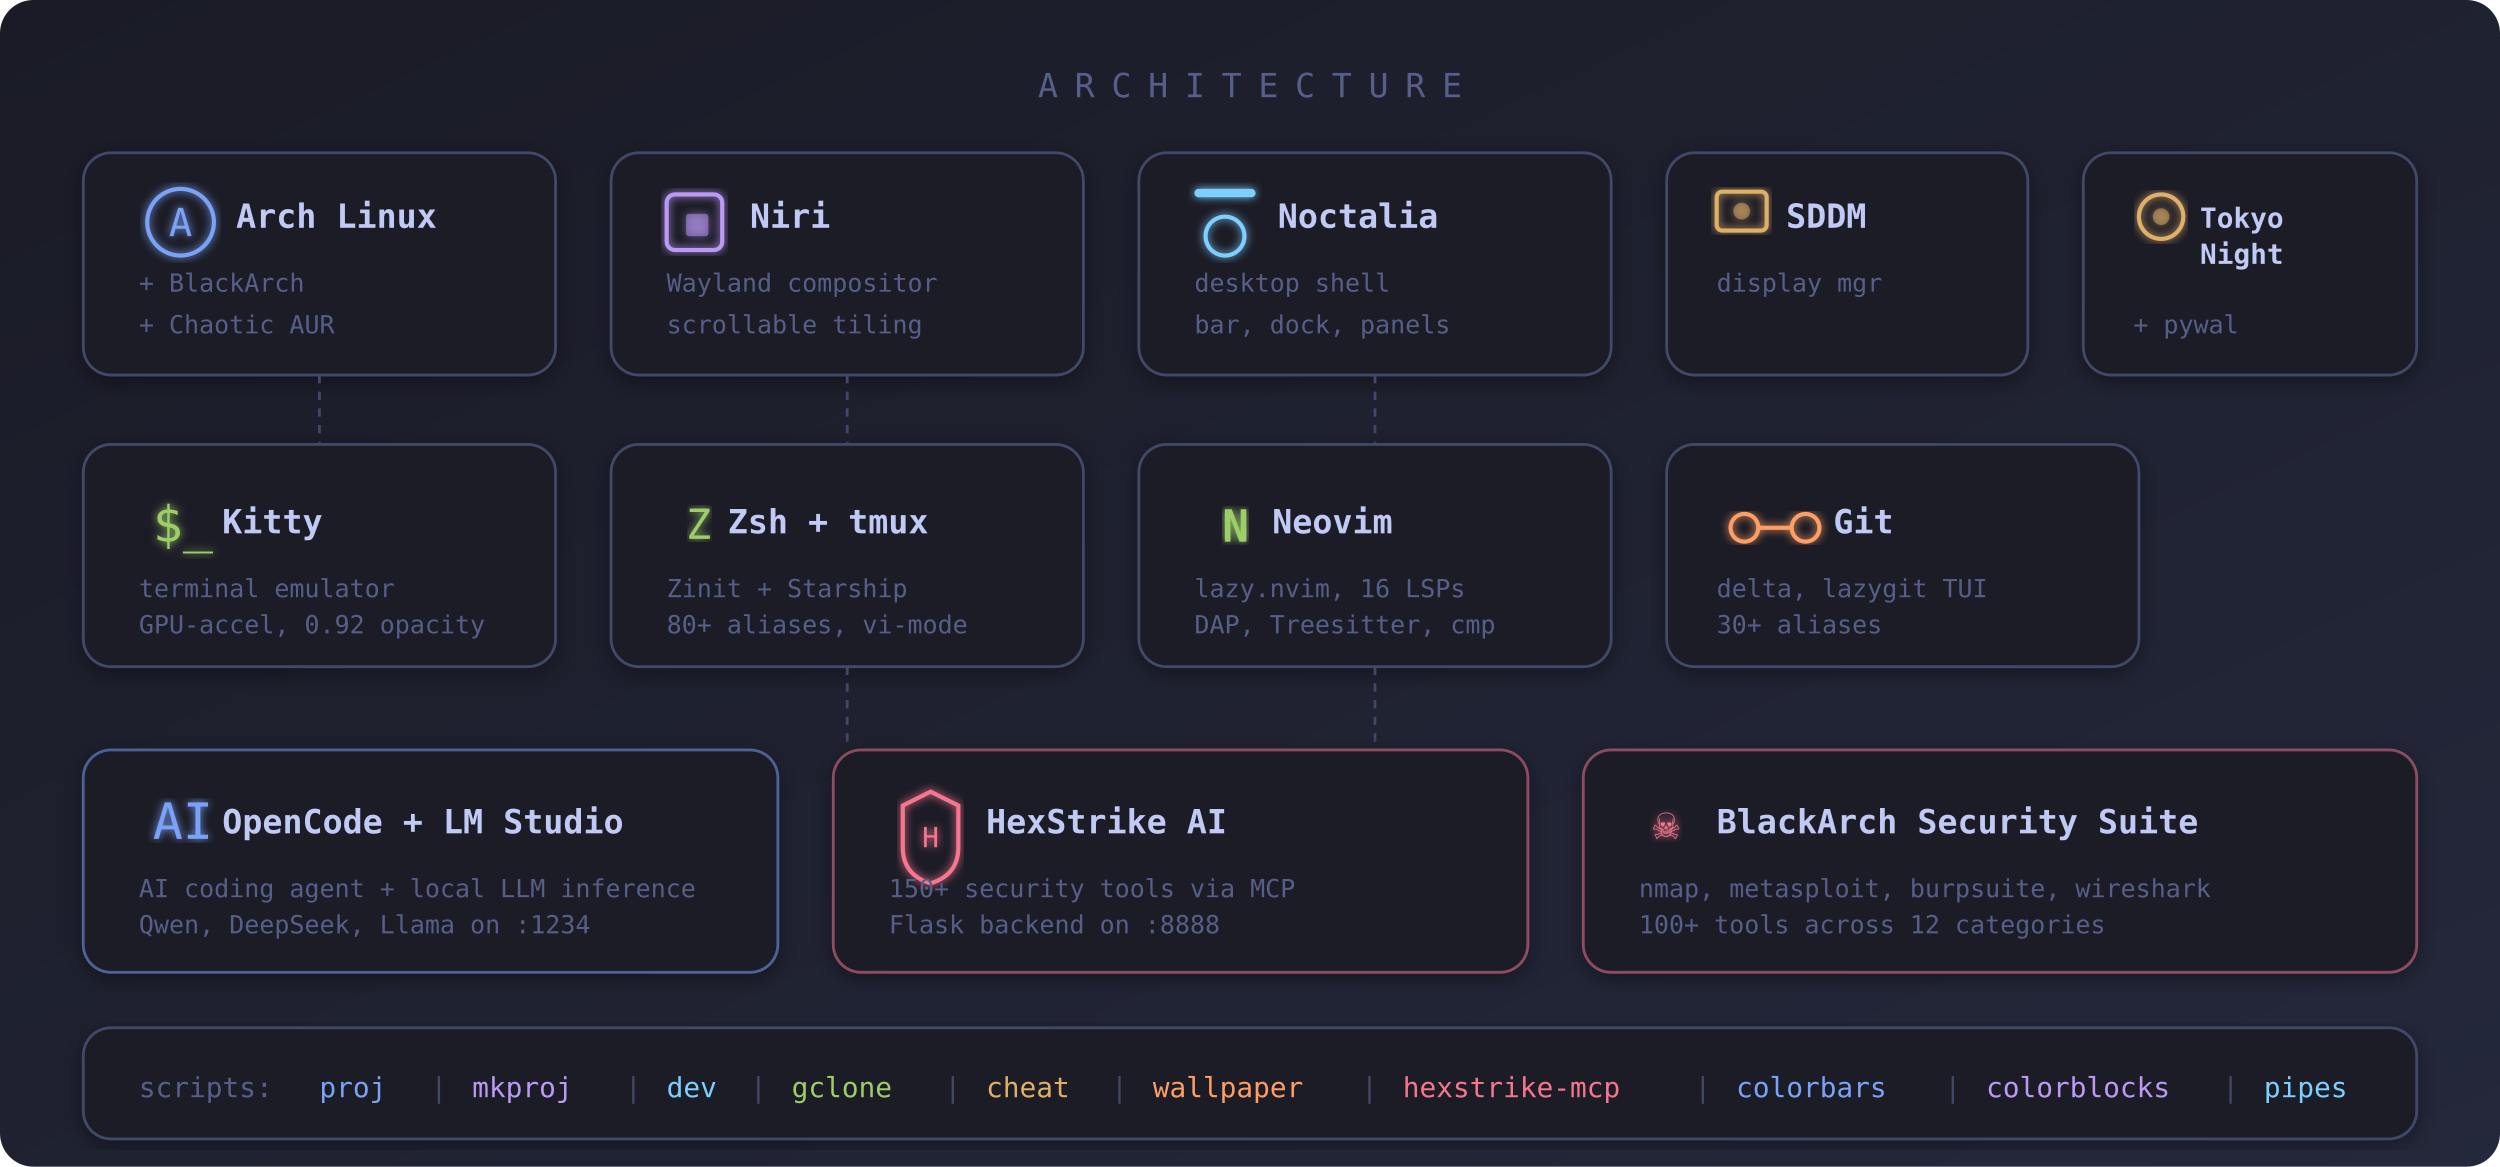
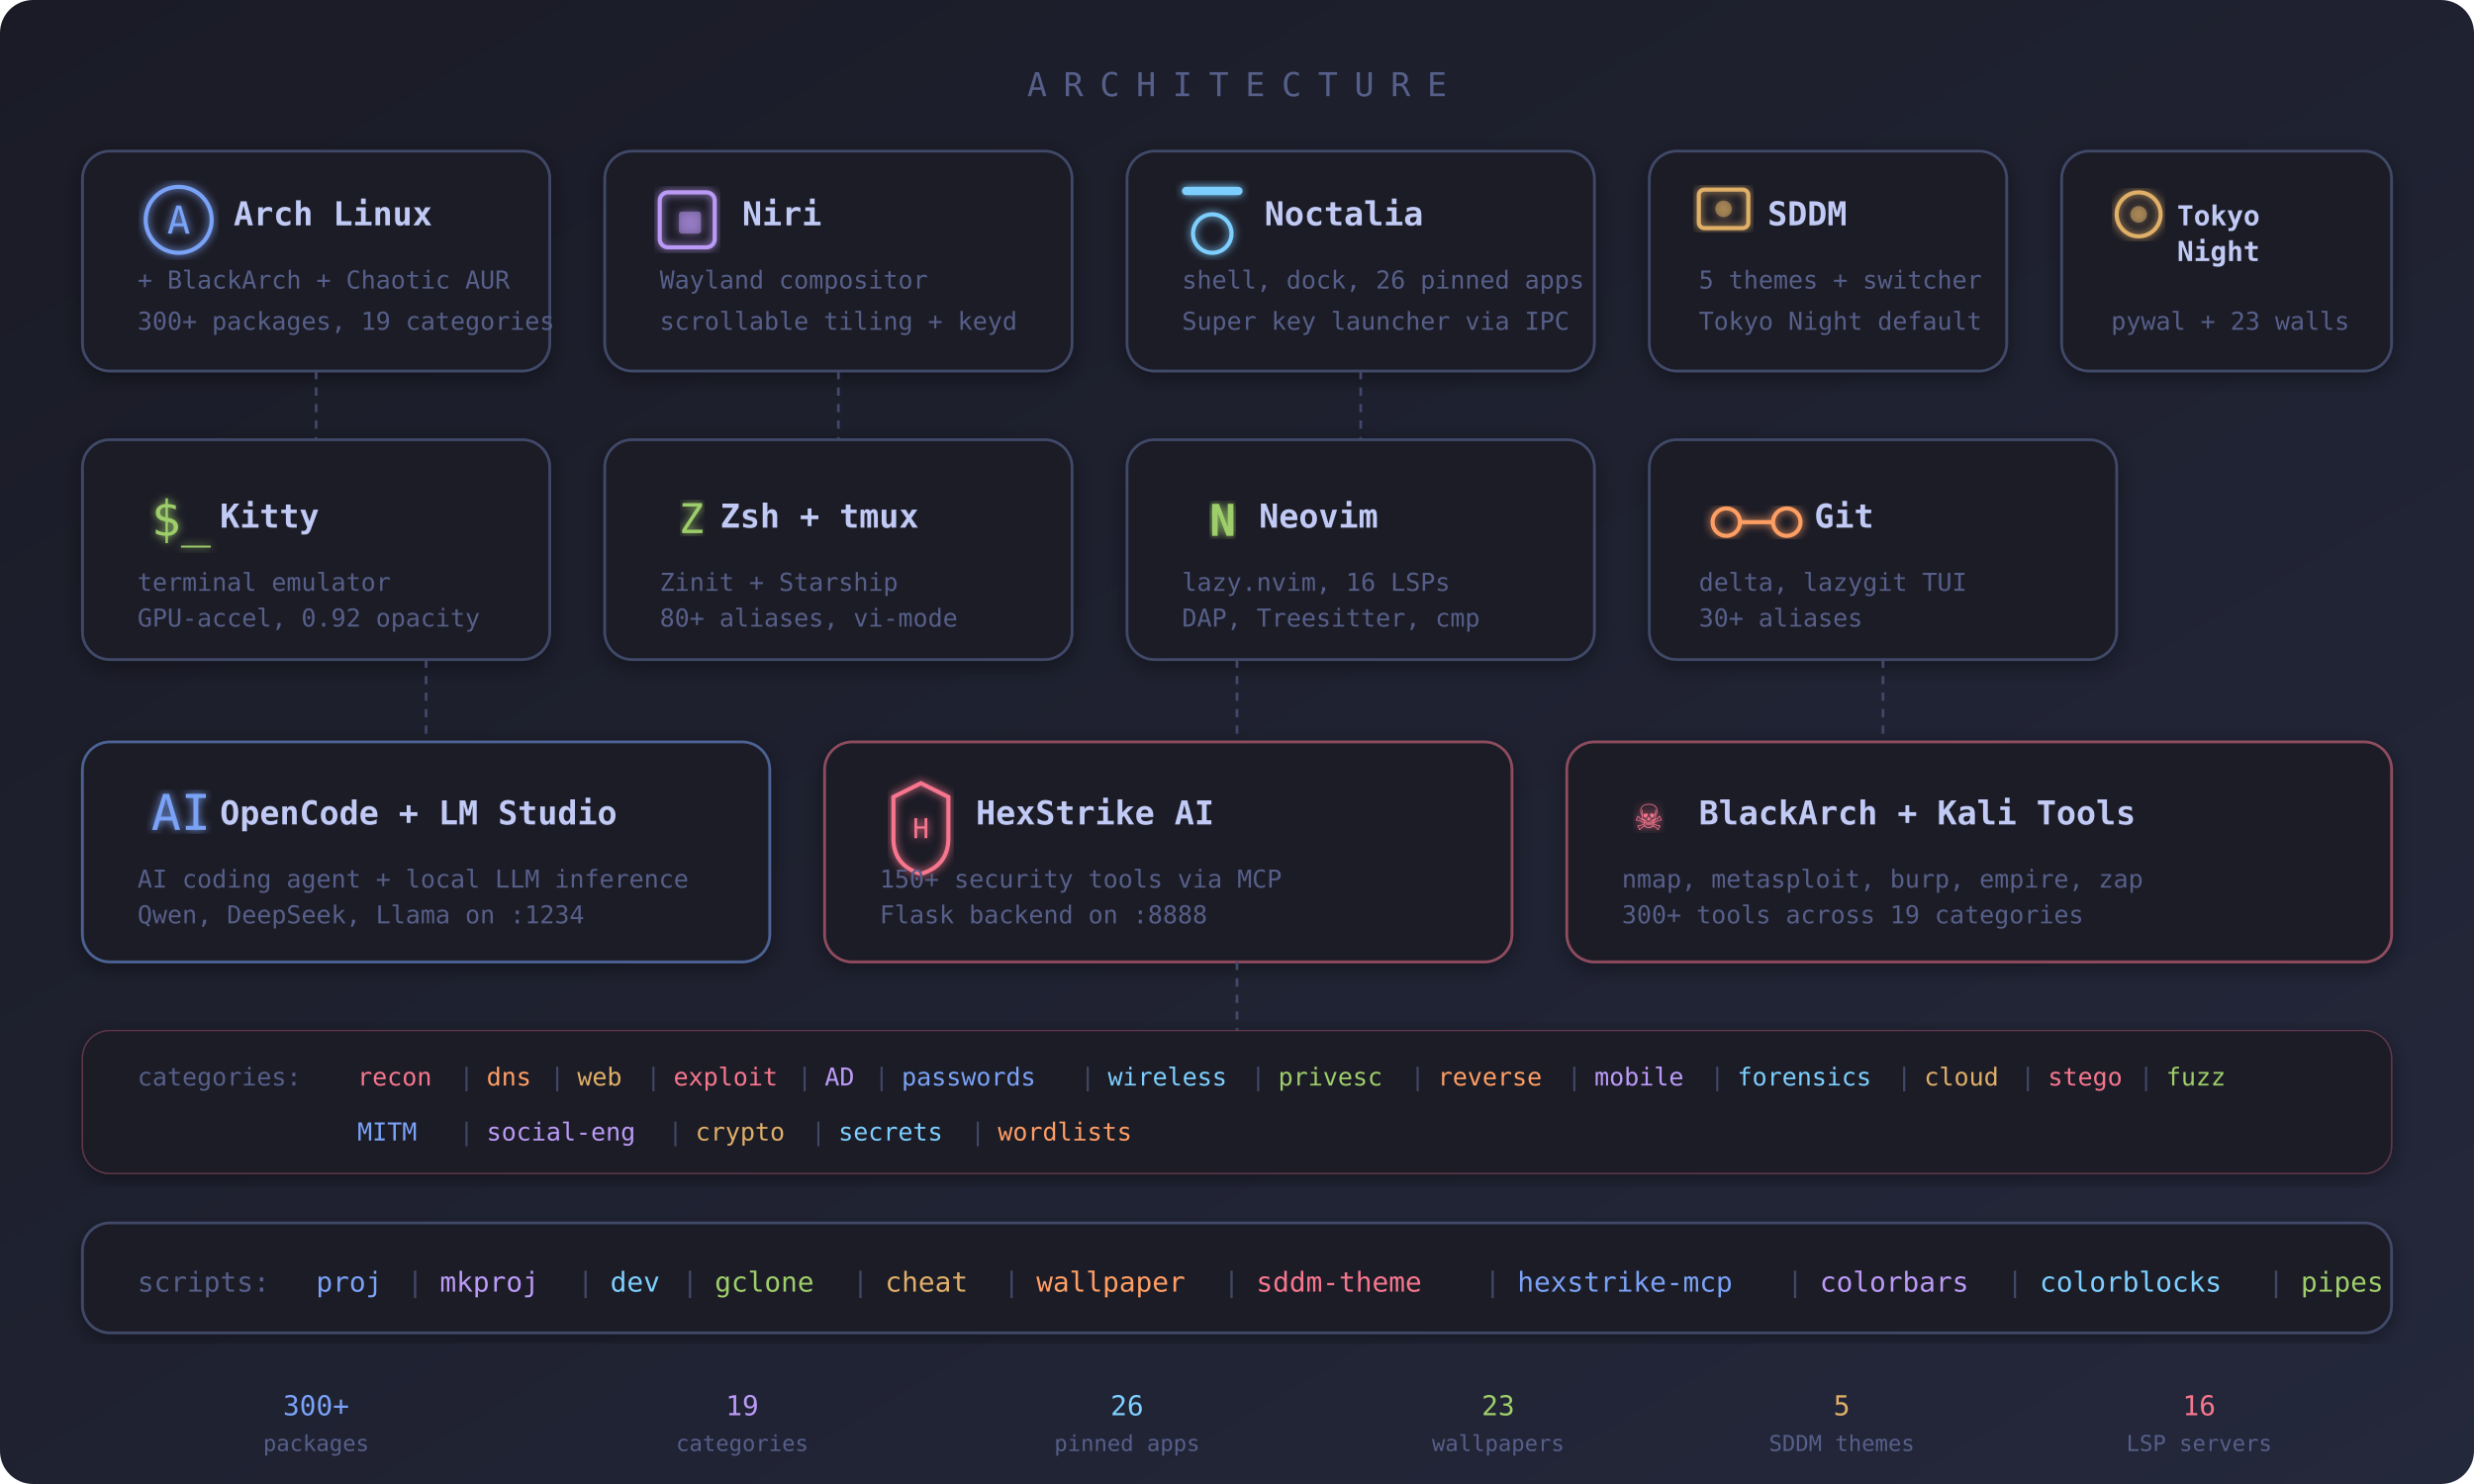
- <svg xmlns="http://www.w3.org/2000/svg" width="900" height="420" viewBox="0 0 900 420">
+ <svg xmlns="http://www.w3.org/2000/svg" width="900" height="540" viewBox="0 0 900 540">
  <defs>
    <linearGradient id="sbg" x1="0%" y1="0%" x2="100%" y2="100%">
      <stop offset="0%" style="stop-color:#1a1b26" />
      <stop offset="100%" style="stop-color:#24283b" />
    </linearGradient>
    <linearGradient id="accent2" x1="0%" y1="0%" x2="100%" y2="0%">
      <stop offset="0%" style="stop-color:#7aa2f7" />
      <stop offset="100%" style="stop-color:#bb9af7" />
    </linearGradient>
    <filter id="cardshadow">
      <feDropShadow dx="0" dy="2" stdDeviation="4" flood-color="#000" flood-opacity="0.4" />
    </filter>
    <filter id="iconglow">
      <feGaussianBlur stdDeviation="1.5" result="blur" />
      <feMerge>
        <feMergeNode in="blur" />
        <feMergeNode in="SourceGraphic" />
      </feMerge>
    </filter>
  </defs>
-   <rect width="900" height="420" rx="12" fill="url(#sbg)" />
+   <rect width="900" height="540" rx="12" fill="url(#sbg)" />
  <text x="450" y="35" text-anchor="middle" font-family="'JetBrains Mono', monospace" font-size="12" fill="#565f89" letter-spacing="6">ARCHITECTURE</text>
  <g filter="url(#cardshadow)">
    <rect x="30" y="55" width="170" height="80" rx="10" fill="#1a1b26" stroke="#414868" stroke-width="1" />
  </g>
  <g filter="url(#iconglow)">
    <circle cx="65" cy="80" r="12" fill="none" stroke="#7aa2f7" stroke-width="1.5" />
    <text x="65" y="85" text-anchor="middle" font-family="monospace" font-size="14" fill="#7aa2f7">A</text>
  </g>
  <text x="85" y="82" font-family="'JetBrains Mono', monospace" font-size="12" fill="#c0caf5" font-weight="600">Arch Linux</text>
-   <text x="50" y="105" font-family="'JetBrains Mono', monospace" font-size="9" fill="#565f89">+ BlackArch</text>
-   <text x="50" y="120" font-family="'JetBrains Mono', monospace" font-size="9" fill="#565f89">+ Chaotic AUR</text>
+   <text x="50" y="105" font-family="'JetBrains Mono', monospace" font-size="9" fill="#565f89">+ BlackArch + Chaotic AUR</text>
+   <text x="50" y="120" font-family="'JetBrains Mono', monospace" font-size="9" fill="#565f89">300+ packages, 19 categories</text>
  <g filter="url(#cardshadow)">
    <rect x="220" y="55" width="170" height="80" rx="10" fill="#1a1b26" stroke="#414868" stroke-width="1" />
  </g>
  <g filter="url(#iconglow)">
    <rect x="240" y="70" width="20" height="20" rx="3" fill="none" stroke="#bb9af7" stroke-width="1.5" />
    <rect x="247" y="77" width="8" height="8" rx="1" fill="#bb9af7" opacity="0.5" />
  </g>
  <text x="270" y="82" font-family="'JetBrains Mono', monospace" font-size="12" fill="#c0caf5" font-weight="600">Niri</text>
  <text x="240" y="105" font-family="'JetBrains Mono', monospace" font-size="9" fill="#565f89">Wayland compositor</text>
-   <text x="240" y="120" font-family="'JetBrains Mono', monospace" font-size="9" fill="#565f89">scrollable tiling</text>
+   <text x="240" y="120" font-family="'JetBrains Mono', monospace" font-size="9" fill="#565f89">scrollable tiling + keyd</text>
  <g filter="url(#cardshadow)">
    <rect x="410" y="55" width="170" height="80" rx="10" fill="#1a1b26" stroke="#414868" stroke-width="1" />
  </g>
  <g filter="url(#iconglow)">
    <rect x="430" y="68" width="22" height="3" rx="1.5" fill="#7dcfff" />
    <circle cx="441" cy="85" r="7" fill="none" stroke="#7dcfff" stroke-width="1.5" />
  </g>
  <text x="460" y="82" font-family="'JetBrains Mono', monospace" font-size="12" fill="#c0caf5" font-weight="600">Noctalia</text>
-   <text x="430" y="105" font-family="'JetBrains Mono', monospace" font-size="9" fill="#565f89">desktop shell</text>
-   <text x="430" y="120" font-family="'JetBrains Mono', monospace" font-size="9" fill="#565f89">bar, dock, panels</text>
+   <text x="430" y="105" font-family="'JetBrains Mono', monospace" font-size="9" fill="#565f89">shell, dock, 26 pinned apps</text>
+   <text x="430" y="120" font-family="'JetBrains Mono', monospace" font-size="9" fill="#565f89">Super key launcher via IPC</text>
  <g filter="url(#cardshadow)">
    <rect x="600" y="55" width="130" height="80" rx="10" fill="#1a1b26" stroke="#414868" stroke-width="1" />
  </g>
  <g filter="url(#iconglow)">
    <rect x="618" y="69" width="18" height="14" rx="2" fill="none" stroke="#e0af68" stroke-width="1.5" />
    <circle cx="627" cy="76" r="3" fill="#e0af68" opacity="0.5" />
  </g>
  <text x="643" y="82" font-family="'JetBrains Mono', monospace" font-size="12" fill="#c0caf5" font-weight="600">SDDM</text>
-   <text x="618" y="105" font-family="'JetBrains Mono', monospace" font-size="9" fill="#565f89">display mgr</text>
+   <text x="618" y="105" font-family="'JetBrains Mono', monospace" font-size="9" fill="#565f89">5 themes + switcher</text>
+   <text x="618" y="120" font-family="'JetBrains Mono', monospace" font-size="9" fill="#565f89">Tokyo Night default</text>
  <g filter="url(#cardshadow)">
    <rect x="750" y="55" width="120" height="80" rx="10" fill="#1a1b26" stroke="#414868" stroke-width="1" />
  </g>
  <g filter="url(#iconglow)">
    <circle cx="778" cy="78" r="8" fill="none" stroke="#e0af68" stroke-width="1.5" />
    <circle cx="778" cy="78" r="3" fill="#e0af68" opacity="0.5" />
  </g>
  <text x="792" y="82" font-family="'JetBrains Mono', monospace" font-size="10" fill="#c0caf5" font-weight="600">Tokyo</text>
  <text x="792" y="95" font-family="'JetBrains Mono', monospace" font-size="10" fill="#c0caf5" font-weight="600">Night</text>
-   <text x="768" y="120" font-family="'JetBrains Mono', monospace" font-size="9" fill="#565f89">+ pywal</text>
+   <text x="768" y="120" font-family="'JetBrains Mono', monospace" font-size="9" fill="#565f89">pywal + 23 walls</text>
  <line x1="115" y1="135" x2="115" y2="160" stroke="#414868" stroke-width="1" stroke-dasharray="3,3" />
  <line x1="305" y1="135" x2="305" y2="160" stroke="#414868" stroke-width="1" stroke-dasharray="3,3" />
  <line x1="495" y1="135" x2="495" y2="160" stroke="#414868" stroke-width="1" stroke-dasharray="3,3" />
  <g filter="url(#cardshadow)">
    <rect x="30" y="160" width="170" height="80" rx="10" fill="#1a1b26" stroke="#414868" stroke-width="1" />
  </g>
  <g filter="url(#iconglow)">
    <text x="55" y="195" font-family="monospace" font-size="18" fill="#9ece6a">$_</text>
  </g>
  <text x="80" y="192" font-family="'JetBrains Mono', monospace" font-size="12" fill="#c0caf5" font-weight="600">Kitty</text>
  <text x="50" y="215" font-family="'JetBrains Mono', monospace" font-size="9" fill="#565f89">terminal emulator</text>
  <text x="50" y="228" font-family="'JetBrains Mono', monospace" font-size="9" fill="#565f89">GPU-accel, 0.92 opacity</text>
  <g filter="url(#cardshadow)">
    <rect x="220" y="160" width="170" height="80" rx="10" fill="#1a1b26" stroke="#414868" stroke-width="1" />
  </g>
  <g filter="url(#iconglow)">
    <text x="247" y="194" font-family="monospace" font-size="15" fill="#9ece6a">Z</text>
  </g>
  <text x="262" y="192" font-family="'JetBrains Mono', monospace" font-size="12" fill="#c0caf5" font-weight="600">Zsh + tmux</text>
  <text x="240" y="215" font-family="'JetBrains Mono', monospace" font-size="9" fill="#565f89">Zinit + Starship</text>
  <text x="240" y="228" font-family="'JetBrains Mono', monospace" font-size="9" fill="#565f89">80+ aliases, vi-mode</text>
  <g filter="url(#cardshadow)">
    <rect x="410" y="160" width="170" height="80" rx="10" fill="#1a1b26" stroke="#414868" stroke-width="1" />
  </g>
  <g filter="url(#iconglow)">
    <text x="440" y="195" font-family="monospace" font-size="16" fill="#9ece6a" font-weight="bold">N</text>
  </g>
  <text x="458" y="192" font-family="'JetBrains Mono', monospace" font-size="12" fill="#c0caf5" font-weight="600">Neovim</text>
  <text x="430" y="215" font-family="'JetBrains Mono', monospace" font-size="9" fill="#565f89">lazy.nvim, 16 LSPs</text>
  <text x="430" y="228" font-family="'JetBrains Mono', monospace" font-size="9" fill="#565f89">DAP, Treesitter, cmp</text>
  <g filter="url(#cardshadow)">
    <rect x="600" y="160" width="170" height="80" rx="10" fill="#1a1b26" stroke="#414868" stroke-width="1" />
  </g>
  <g filter="url(#iconglow)">
    <circle cx="628" cy="190" r="5" fill="none" stroke="#ff9e64" stroke-width="1.5" />
    <line x1="633" y1="190" x2="645" y2="190" stroke="#ff9e64" stroke-width="1.5" />
    <circle cx="650" cy="190" r="5" fill="none" stroke="#ff9e64" stroke-width="1.5" />
  </g>
  <text x="660" y="192" font-family="'JetBrains Mono', monospace" font-size="12" fill="#c0caf5" font-weight="600">Git</text>
  <text x="618" y="215" font-family="'JetBrains Mono', monospace" font-size="9" fill="#565f89">delta, lazygit TUI</text>
  <text x="618" y="228" font-family="'JetBrains Mono', monospace" font-size="9" fill="#565f89">30+ aliases</text>
-   <line x1="305" y1="240" x2="305" y2="270" stroke="#414868" stroke-width="1" stroke-dasharray="3,3" />
-   <line x1="495" y1="240" x2="495" y2="270" stroke="#414868" stroke-width="1" stroke-dasharray="3,3" />
+   <line x1="155" y1="240" x2="155" y2="270" stroke="#414868" stroke-width="1" stroke-dasharray="3,3" />
+   <line x1="450" y1="240" x2="450" y2="270" stroke="#414868" stroke-width="1" stroke-dasharray="3,3" />
+   <line x1="685" y1="240" x2="685" y2="270" stroke="#414868" stroke-width="1" stroke-dasharray="3,3" />
  <g filter="url(#cardshadow)">
    <rect x="30" y="270" width="250" height="80" rx="10" fill="#1a1b26" stroke="#7aa2f7" stroke-width="1" stroke-opacity="0.5" />
  </g>
  <g filter="url(#iconglow)">
    <text x="55" y="302" font-family="monospace" font-size="18" fill="#7aa2f7">AI</text>
  </g>
  <text x="80" y="300" font-family="'JetBrains Mono', monospace" font-size="12" fill="#c0caf5" font-weight="600">OpenCode + LM Studio</text>
  <text x="50" y="323" font-family="'JetBrains Mono', monospace" font-size="9" fill="#565f89">AI coding agent + local LLM inference</text>
  <text x="50" y="336" font-family="'JetBrains Mono', monospace" font-size="9" fill="#565f89">Qwen, DeepSeek, Llama on :1234</text>
  <g filter="url(#cardshadow)">
    <rect x="300" y="270" width="250" height="80" rx="10" fill="#1a1b26" stroke="#f7768e" stroke-width="1" stroke-opacity="0.5" />
  </g>
  <g filter="url(#iconglow)">
    <path d="M325,290 L335,285 L345,290 L345,305 Q345,315 335,318 Q325,315 325,305 Z" fill="none" stroke="#f7768e" stroke-width="1.5" />
    <text x="335" y="305" text-anchor="middle" font-family="monospace" font-size="10" fill="#f7768e">H</text>
  </g>
  <text x="355" y="300" font-family="'JetBrains Mono', monospace" font-size="12" fill="#c0caf5" font-weight="600">HexStrike AI</text>
  <text x="320" y="323" font-family="'JetBrains Mono', monospace" font-size="9" fill="#565f89">150+ security tools via MCP</text>
  <text x="320" y="336" font-family="'JetBrains Mono', monospace" font-size="9" fill="#565f89">Flask backend on :8888</text>
  <g filter="url(#cardshadow)">
    <rect x="570" y="270" width="300" height="80" rx="10" fill="#1a1b26" stroke="#f7768e" stroke-width="1" stroke-opacity="0.5" />
  </g>
  <g filter="url(#iconglow)">
    <text x="595" y="302" font-family="monospace" font-size="16" fill="#f7768e">☠</text>
  </g>
-   <text x="618" y="300" font-family="'JetBrains Mono', monospace" font-size="12" fill="#c0caf5" font-weight="600">BlackArch Security Suite</text>
-   <text x="590" y="323" font-family="'JetBrains Mono', monospace" font-size="9" fill="#565f89">nmap, metasploit, burpsuite, wireshark</text>
-   <text x="590" y="336" font-family="'JetBrains Mono', monospace" font-size="9" fill="#565f89">100+ tools across 12 categories</text>
-   <g filter="url(#cardshadow)">
-     <rect x="30" y="370" width="840" height="40" rx="10" fill="#1a1b26" stroke="#414868" stroke-width="1" />
+   <text x="618" y="300" font-family="'JetBrains Mono', monospace" font-size="12" fill="#c0caf5" font-weight="600">BlackArch + Kali Tools</text>
+   <text x="590" y="323" font-family="'JetBrains Mono', monospace" font-size="9" fill="#565f89">nmap, metasploit, burp, empire, zap</text>
+   <text x="590" y="336" font-family="'JetBrains Mono', monospace" font-size="9" fill="#565f89">300+ tools across 19 categories</text>
+   <line x1="450" y1="350" x2="450" y2="375" stroke="#414868" stroke-width="1" stroke-dasharray="3,3" />
+   <g filter="url(#cardshadow)">
+     <rect x="30" y="375" width="840" height="52" rx="10" fill="#1a1b26" stroke="#f7768e" stroke-width="0.5" stroke-opacity="0.3" />
+   </g>
+   <g font-family="'JetBrains Mono', monospace" font-size="9">
+     <text x="50" y="395" fill="#565f89">categories:</text>
+     <text x="130" y="395" fill="#f7768e">recon</text>
+     <text x="167" y="395" fill="#414868">|</text>
+     <text x="177" y="395" fill="#ff9e64">dns</text>
+     <text x="200" y="395" fill="#414868">|</text>
+     <text x="210" y="395" fill="#e0af68">web</text>
+     <text x="235" y="395" fill="#414868">|</text>
+     <text x="245" y="395" fill="#f7768e">exploit</text>
+     <text x="290" y="395" fill="#414868">|</text>
+     <text x="300" y="395" fill="#bb9af7">AD</text>
+     <text x="318" y="395" fill="#414868">|</text>
+     <text x="328" y="395" fill="#7aa2f7">passwords</text>
+     <text x="393" y="395" fill="#414868">|</text>
+     <text x="403" y="395" fill="#7dcfff">wireless</text>
+     <text x="455" y="395" fill="#414868">|</text>
+     <text x="465" y="395" fill="#9ece6a">privesc</text>
+     <text x="513" y="395" fill="#414868">|</text>
+     <text x="523" y="395" fill="#ff9e64">reverse</text>
+     <text x="570" y="395" fill="#414868">|</text>
+     <text x="580" y="395" fill="#bb9af7">mobile</text>
+     <text x="622" y="395" fill="#414868">|</text>
+     <text x="632" y="395" fill="#7dcfff">forensics</text>
+     <text x="690" y="395" fill="#414868">|</text>
+     <text x="700" y="395" fill="#e0af68">cloud</text>
+     <text x="735" y="395" fill="#414868">|</text>
+     <text x="745" y="395" fill="#f7768e">stego</text>
+     <text x="778" y="395" fill="#414868">|</text>
+     <text x="788" y="395" fill="#9ece6a">fuzz</text>
+     <text x="130" y="415" fill="#7aa2f7">MITM</text>
+     <text x="167" y="415" fill="#414868">|</text>
+     <text x="177" y="415" fill="#bb9af7">social-eng</text>
+     <text x="243" y="415" fill="#414868">|</text>
+     <text x="253" y="415" fill="#e0af68">crypto</text>
+     <text x="295" y="415" fill="#414868">|</text>
+     <text x="305" y="415" fill="#7dcfff">secrets</text>
+     <text x="353" y="415" fill="#414868">|</text>
+     <text x="363" y="415" fill="#ff9e64">wordlists</text>
+   </g>
+   <g filter="url(#cardshadow)">
+     <rect x="30" y="445" width="840" height="40" rx="10" fill="#1a1b26" stroke="#414868" stroke-width="1" />
  </g>
  <g font-family="'JetBrains Mono', monospace" font-size="10">
-     <text x="50" y="395" fill="#565f89">scripts:</text>
-     <text x="115" y="395" fill="#7aa2f7">proj</text>
-     <text x="155" y="395" fill="#414868">|</text>
-     <text x="170" y="395" fill="#bb9af7">mkproj</text>
-     <text x="225" y="395" fill="#414868">|</text>
-     <text x="240" y="395" fill="#7dcfff">dev</text>
-     <text x="270" y="395" fill="#414868">|</text>
-     <text x="285" y="395" fill="#9ece6a">gclone</text>
-     <text x="340" y="395" fill="#414868">|</text>
-     <text x="355" y="395" fill="#e0af68">cheat</text>
-     <text x="400" y="395" fill="#414868">|</text>
-     <text x="415" y="395" fill="#ff9e64">wallpaper</text>
-     <text x="490" y="395" fill="#414868">|</text>
-     <text x="505" y="395" fill="#f7768e">hexstrike-mcp</text>
-     <text x="610" y="395" fill="#414868">|</text>
-     <text x="625" y="395" fill="#7aa2f7">colorbars</text>
-     <text x="700" y="395" fill="#414868">|</text>
-     <text x="715" y="395" fill="#bb9af7">colorblocks</text>
-     <text x="800" y="395" fill="#414868">|</text>
-     <text x="815" y="395" fill="#7dcfff">pipes</text>
+     <text x="50" y="470" fill="#565f89">scripts:</text>
+     <text x="115" y="470" fill="#7aa2f7">proj</text>
+     <text x="148" y="470" fill="#414868">|</text>
+     <text x="160" y="470" fill="#bb9af7">mkproj</text>
+     <text x="210" y="470" fill="#414868">|</text>
+     <text x="222" y="470" fill="#7dcfff">dev</text>
+     <text x="248" y="470" fill="#414868">|</text>
+     <text x="260" y="470" fill="#9ece6a">gclone</text>
+     <text x="310" y="470" fill="#414868">|</text>
+     <text x="322" y="470" fill="#e0af68">cheat</text>
+     <text x="365" y="470" fill="#414868">|</text>
+     <text x="377" y="470" fill="#ff9e64">wallpaper</text>
+     <text x="445" y="470" fill="#414868">|</text>
+     <text x="457" y="470" fill="#f7768e">sddm-theme</text>
+     <text x="540" y="470" fill="#414868">|</text>
+     <text x="552" y="470" fill="#7aa2f7">hexstrike-mcp</text>
+     <text x="650" y="470" fill="#414868">|</text>
+     <text x="662" y="470" fill="#bb9af7">colorbars</text>
+     <text x="730" y="470" fill="#414868">|</text>
+     <text x="742" y="470" fill="#7dcfff">colorblocks</text>
+     <text x="825" y="470" fill="#414868">|</text>
+     <text x="837" y="470" fill="#9ece6a">pipes</text>
+   </g>
+   <g font-family="'JetBrains Mono', monospace" font-size="10">
+     <text x="115" y="515" text-anchor="middle" fill="#7aa2f7">300+</text>
+     <text x="115" y="528" text-anchor="middle" fill="#565f89" font-size="8">packages</text>
+     <text x="270" y="515" text-anchor="middle" fill="#bb9af7">19</text>
+     <text x="270" y="528" text-anchor="middle" fill="#565f89" font-size="8">categories</text>
+     <text x="410" y="515" text-anchor="middle" fill="#7dcfff">26</text>
+     <text x="410" y="528" text-anchor="middle" fill="#565f89" font-size="8">pinned apps</text>
+     <text x="545" y="515" text-anchor="middle" fill="#9ece6a">23</text>
+     <text x="545" y="528" text-anchor="middle" fill="#565f89" font-size="8">wallpapers</text>
+     <text x="670" y="515" text-anchor="middle" fill="#e0af68">5</text>
+     <text x="670" y="528" text-anchor="middle" fill="#565f89" font-size="8">SDDM themes</text>
+     <text x="800" y="515" text-anchor="middle" fill="#f7768e">16</text>
+     <text x="800" y="528" text-anchor="middle" fill="#565f89" font-size="8">LSP servers</text>
  </g>
</svg>
